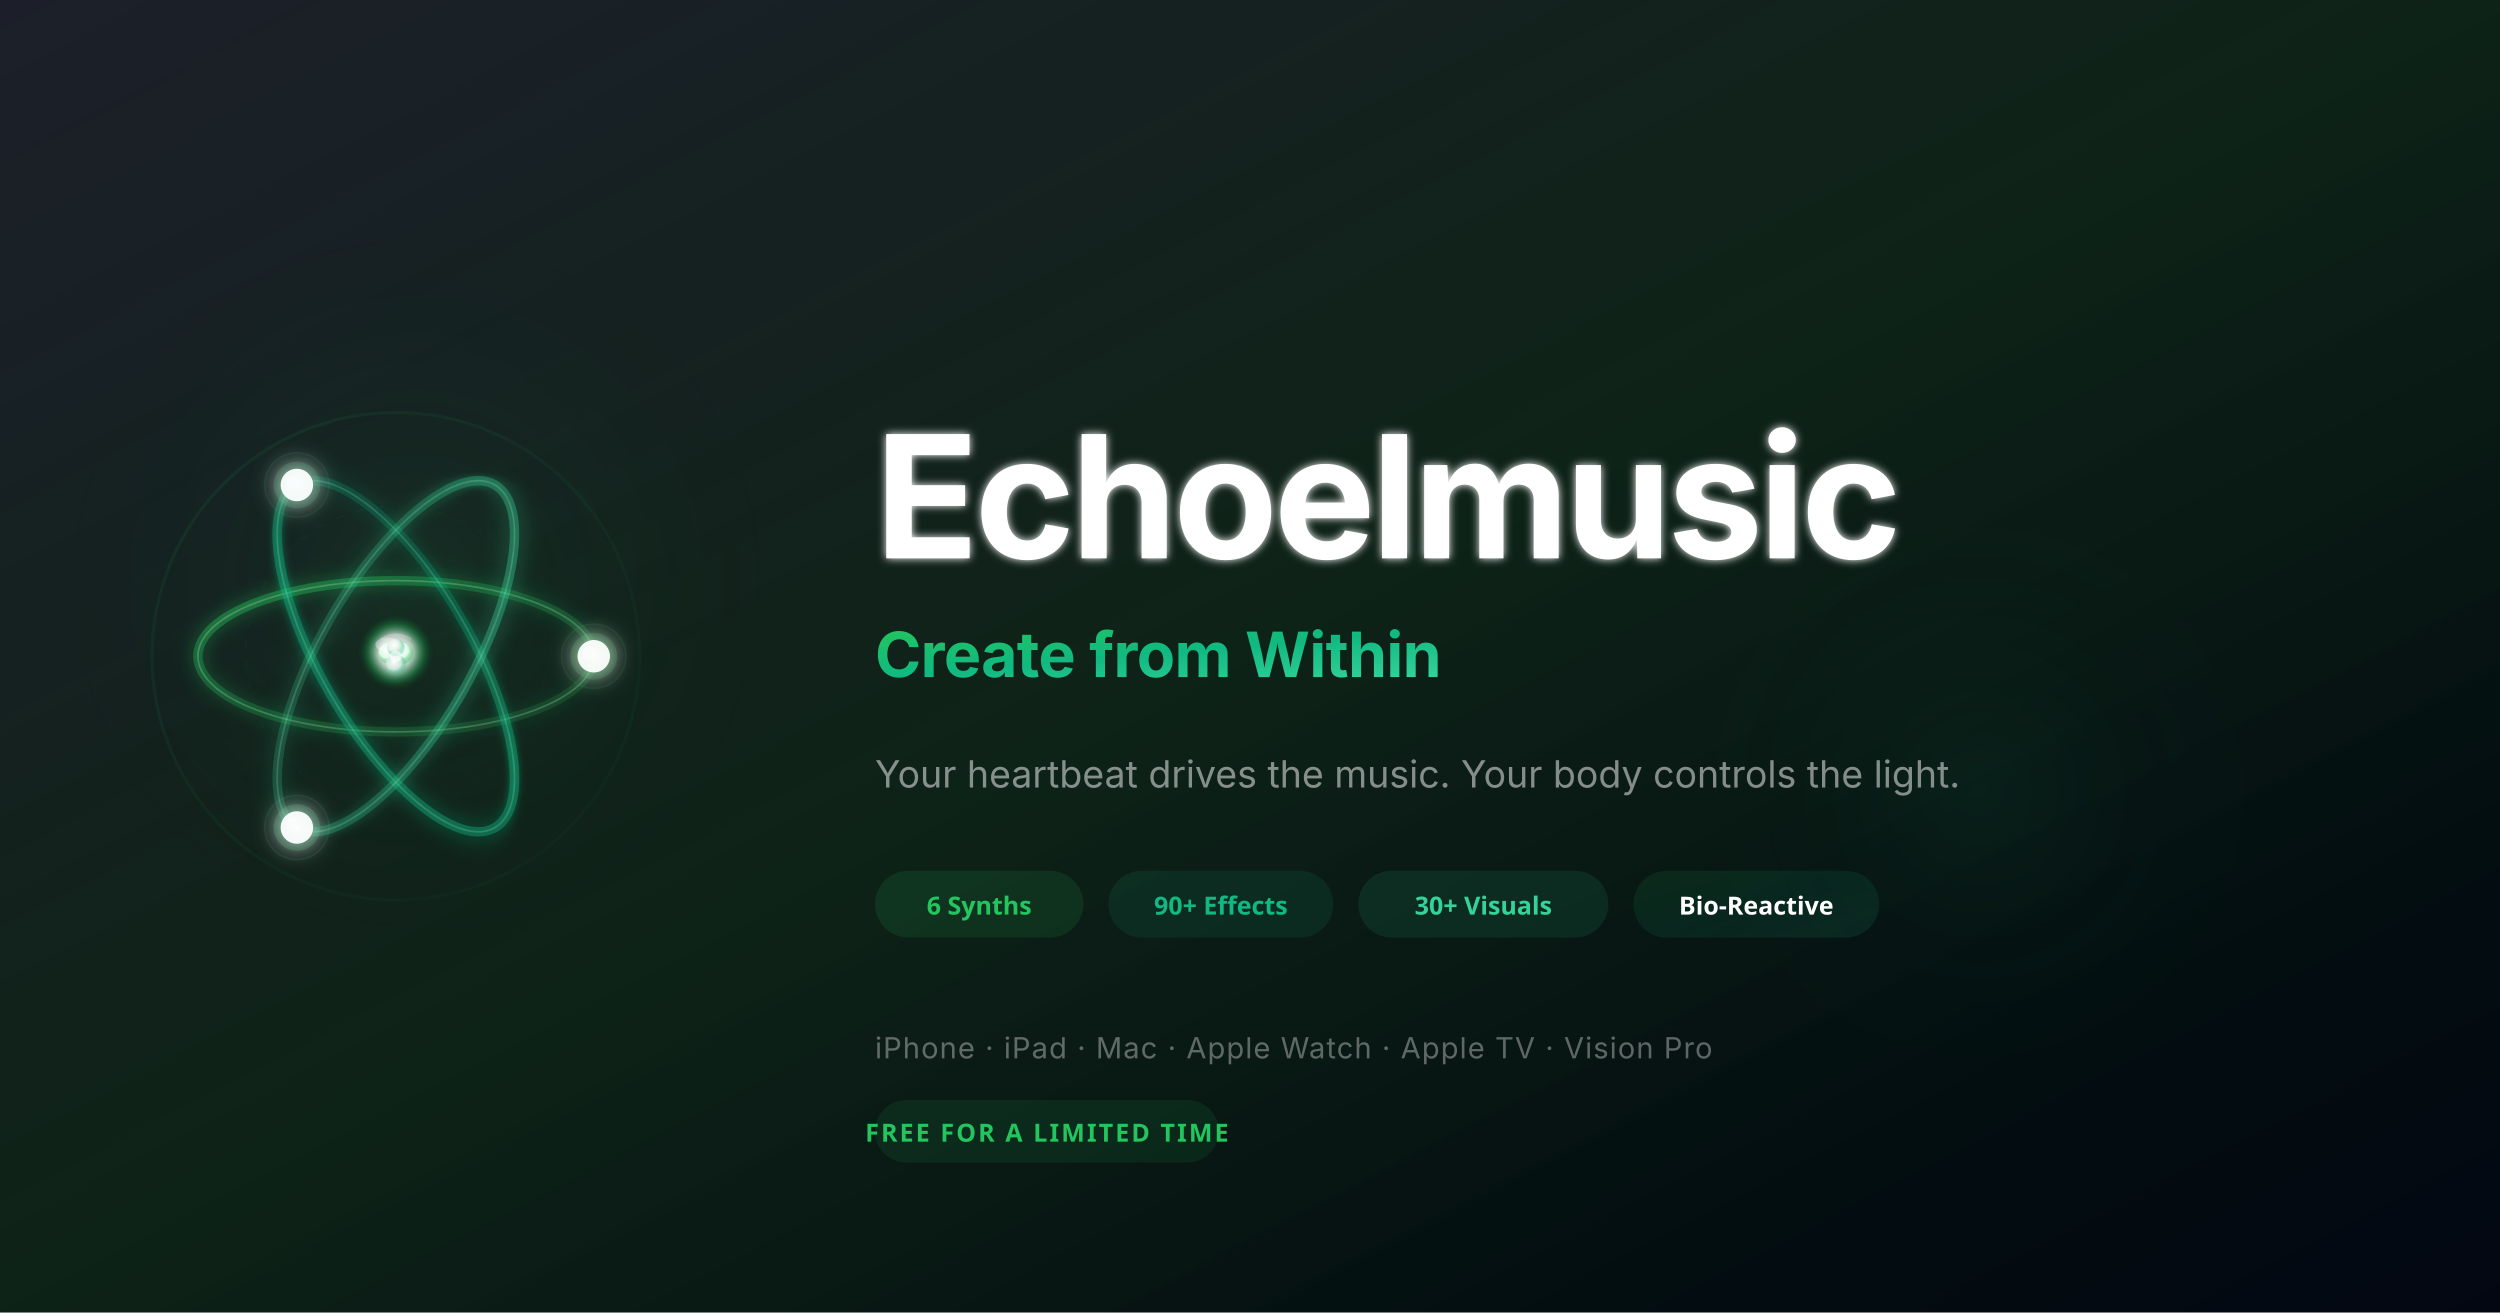
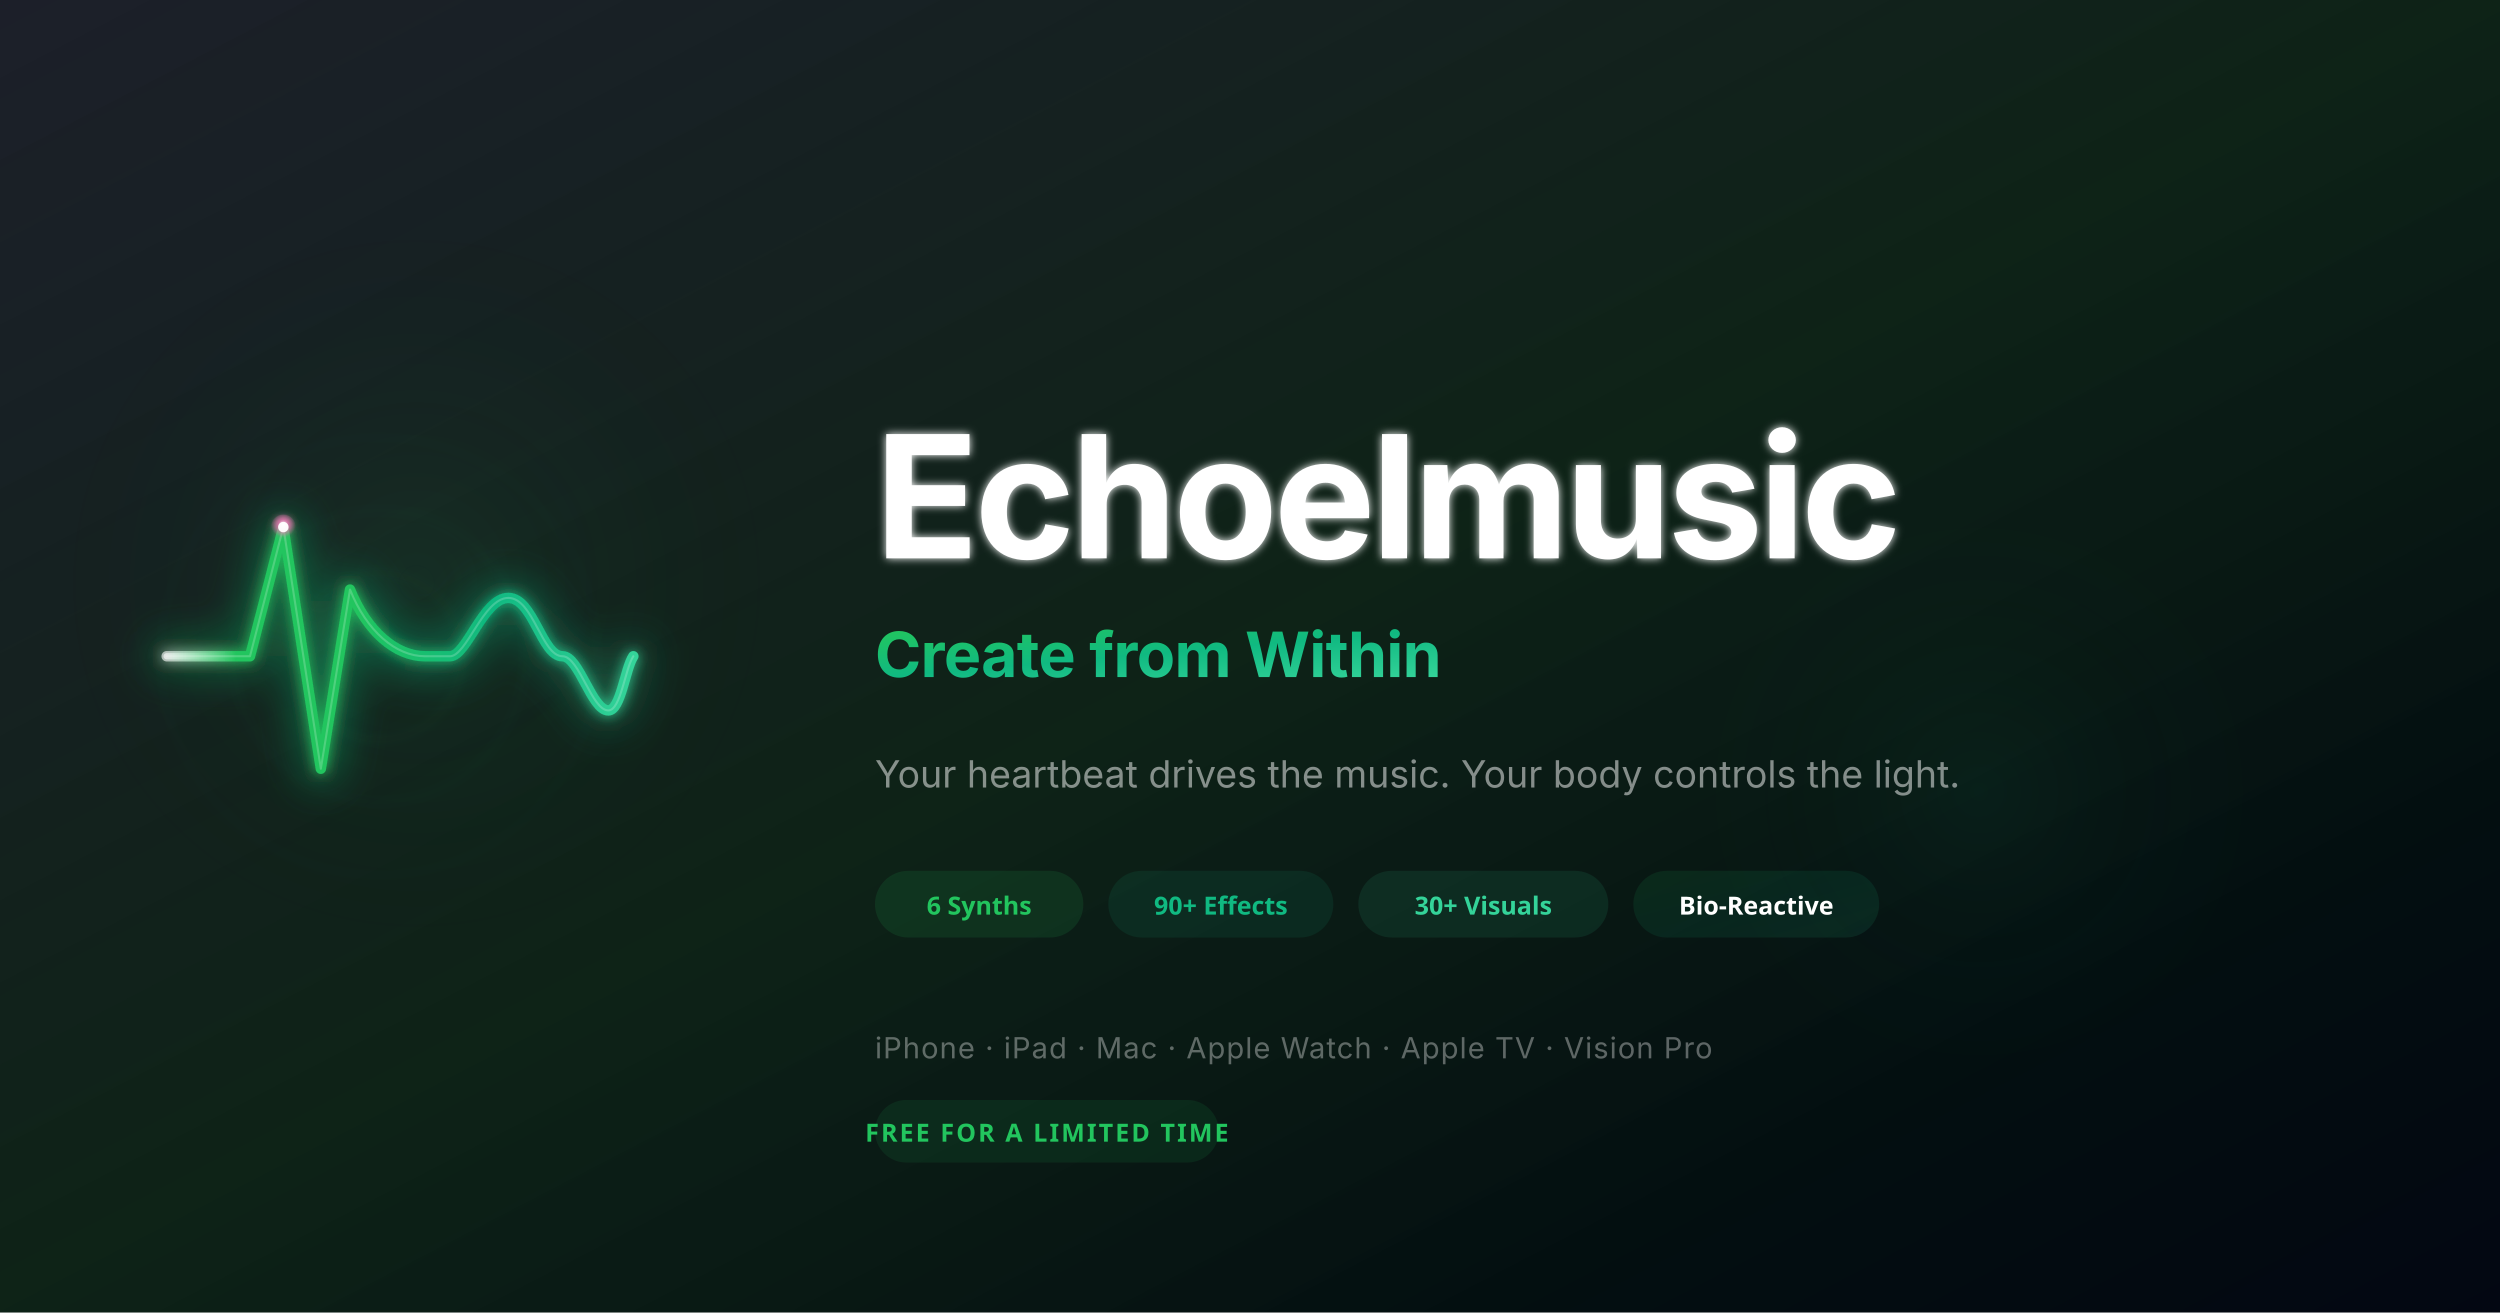
<svg xmlns="http://www.w3.org/2000/svg" viewBox="0 0 1200 630">
  <defs>
    <linearGradient id="bg-grad" x1="0%" y1="0%" x2="100%" y2="100%">
      <stop offset="0%" stop-color="#030712" />
      <stop offset="50%" stop-color="#041a0e" />
      <stop offset="100%" stop-color="#030712" />
    </linearGradient>
    <linearGradient id="brand" x1="0%" y1="0%" x2="100%" y2="100%">
      <stop offset="0%" stop-color="#22C55E" />
      <stop offset="50%" stop-color="#10B981" />
      <stop offset="100%" stop-color="#34D399" />
    </linearGradient>
    <linearGradient id="glass" x1="0%" y1="0%" x2="80%" y2="80%">
      <stop offset="0%" stop-color="white" stop-opacity="0.1" />
      <stop offset="100%" stop-color="white" stop-opacity="0" />
    </linearGradient>
-     <linearGradient id="og" x1="0%" y1="0%" x2="100%" y2="100%">
-       <stop offset="0%" stop-color="#22C55E" stop-opacity="0.8" />
-       <stop offset="50%" stop-color="#1da750" stop-opacity="0.5" />
-       <stop offset="100%" stop-color="#22C55E" stop-opacity="0.2" />
+     <linearGradient id="ws" x1="0%" y1="0%" x2="100%" y2="0%">
+       <stop offset="0%" stop-color="white" stop-opacity="0.6" />
+       <stop offset="15%" stop-color="#22C55E" />
+       <stop offset="40%" stop-color="#22C55E" />
+       <stop offset="70%" stop-color="#10B981" />
+       <stop offset="100%" stop-color="#34D399" />
    </linearGradient>
-     <linearGradient id="oe" x1="0%" y1="0%" x2="100%" y2="100%">
-       <stop offset="0%" stop-color="#10B981" stop-opacity="0.2" />
-       <stop offset="50%" stop-color="#10B981" stop-opacity="0.7" />
-       <stop offset="100%" stop-color="#0ea374" stop-opacity="0.8" />
+     <linearGradient id="wg" x1="0%" y1="0%" x2="100%" y2="0%">
+       <stop offset="0%" stop-color="#22C55E" stop-opacity="0.35" />
+       <stop offset="50%" stop-color="#10B981" stop-opacity="0.45" />
+       <stop offset="100%" stop-color="#34D399" stop-opacity="0.25" />
    </linearGradient>
-     <linearGradient id="om" x1="0%" y1="0%" x2="100%" y2="100%">
-       <stop offset="0%" stop-color="#34D399" stop-opacity="0.7" />
-       <stop offset="50%" stop-color="#2bc48a" stop-opacity="0.5" />
-       <stop offset="100%" stop-color="#34D399" stop-opacity="0.3" />
-     </linearGradient>
-     <radialGradient id="nuc" cx="50%" cy="45%" r="50%">
-       <stop offset="0%" stop-color="white" stop-opacity="0.98" />
-       <stop offset="40%" stop-color="white" stop-opacity="0.7" />
-       <stop offset="70%" stop-color="#22C55E" stop-opacity="0.3" />
-       <stop offset="100%" stop-color="transparent" />
-     </radialGradient>
-     <radialGradient id="proton" cx="40%" cy="35%" r="60%">
-       <stop offset="0%" stop-color="white" stop-opacity="0.98" />
-       <stop offset="60%" stop-color="#e0fbe8" stop-opacity="0.9" />
-       <stop offset="100%" stop-color="#22C55E" stop-opacity="0.4" />
-     </radialGradient>
-     <radialGradient id="neutron" cx="40%" cy="35%" r="60%">
+     <radialGradient id="hp" cx="50%" cy="40%" r="50%">
      <stop offset="0%" stop-color="white" stop-opacity="0.95" />
-       <stop offset="60%" stop-color="#d4e8dc" stop-opacity="0.85" />
-       <stop offset="100%" stop-color="#10B981" stop-opacity="0.3" />
-     </radialGradient>
-     <radialGradient id="pc" cx="50%" cy="50%" r="50%">
-       <stop offset="0%" stop-color="#22C55E" stop-opacity="0.12" />
-       <stop offset="50%" stop-color="#22C55E" stop-opacity="0.04" />
-       <stop offset="100%" stop-color="transparent" />
+       <stop offset="40%" stop-color="#F472B6" stop-opacity="0.6" />
+       <stop offset="100%" stop-color="#F472B6" stop-opacity="0" />
    </radialGradient>
    <radialGradient id="soft1" cx="50%" cy="50%" r="50%">
      <stop offset="0%" stop-color="#22C55E" stop-opacity="0.08" />
      <stop offset="100%" stop-color="transparent" />
    </radialGradient>
    <radialGradient id="soft2" cx="50%" cy="50%" r="50%">
      <stop offset="0%" stop-color="#10B981" stop-opacity="0.06" />
      <stop offset="100%" stop-color="transparent" />
    </radialGradient>
-     <filter id="gb" x="-20%" y="-20%" width="140%" height="140%">
-       <feGaussianBlur stdDeviation="4" result="b" />
+     <filter id="gb" x="-20%" y="-50%" width="140%" height="200%">
+       <feGaussianBlur stdDeviation="3" result="b" />
      <feMerge>
        <feMergeNode in="b" />
        <feMergeNode in="SourceGraphic" />
      </feMerge>
    </filter>
-     <filter id="eg" x="-50%" y="-50%" width="200%" height="200%">
-       <feGaussianBlur stdDeviation="6" result="g" />
-       <feMerge>
-         <feMergeNode in="g" />
-         <feMergeNode in="SourceGraphic" />
-       </feMerge>
+     <filter id="bglow" x="-20%" y="-60%" width="140%" height="220%">
+       <feGaussianBlur stdDeviation="10" />
    </filter>
    <filter id="tg" x="-10%" y="-10%" width="120%" height="120%">
      <feGaussianBlur stdDeviation="2" result="b" />
      <feMerge>
        <feMergeNode in="b" />
        <feMergeNode in="SourceGraphic" />
      </feMerge>
    </filter>
-     <filter id="nucglow" x="-40%" y="-40%" width="180%" height="180%">
-       <feGaussianBlur stdDeviation="3" result="ng" />
+     <filter id="dg" x="-80%" y="-80%" width="260%" height="260%">
+       <feGaussianBlur stdDeviation="1.5" result="g" />
      <feMerge>
-         <feMergeNode in="ng" />
+         <feMergeNode in="g" />
        <feMergeNode in="SourceGraphic" />
      </feMerge>
+     </filter>
+     <filter id="eb" x="-10%" y="-10%" width="120%" height="120%">
+       <feGaussianBlur stdDeviation="2" />
    </filter>
  </defs>
  <rect width="1200" height="630" fill="url(#bg-grad)" />
  <rect width="1200" height="630" fill="url(#glass)" />
  <circle cx="200" cy="280" r="200" fill="url(#soft1)" />
  <circle cx="950" cy="380" r="160" fill="url(#soft2)" />
  <g transform="translate(190, 315)">
-     <circle cx="0" cy="0" r="117" fill="none" stroke="url(#og)" stroke-width="1.5" opacity="0.12" />
-     <circle cx="0" cy="0" r="72" fill="none" stroke="url(#og)" stroke-width="0.8" opacity="0.06" stroke-dasharray="4 6" />
-     <ellipse cx="0" cy="0" rx="95" ry="36.3" fill="none" stroke="url(#og)" stroke-width="1" opacity="0.1" stroke-dasharray="8 4" />
-     <ellipse cx="0" cy="0" rx="95" ry="36.3" fill="none" stroke="url(#oe)" stroke-width="1" opacity="0.1" stroke-dasharray="8 4" transform="rotate(60)" />
-     <ellipse cx="0" cy="0" rx="95" ry="36.3" fill="none" stroke="url(#om)" stroke-width="1" opacity="0.1" stroke-dasharray="8 4" transform="rotate(120)" />
-     <ellipse cx="0" cy="0" rx="95" ry="36.3" fill="none" stroke="url(#og)" stroke-width="4.5" opacity="0.65" filter="url(#gb)" />
-     <ellipse cx="0" cy="0" rx="95" ry="36.3" fill="none" stroke="white" stroke-width="0.8" opacity="0.2" />
-     <ellipse cx="0" cy="0" rx="95" ry="36.3" fill="none" stroke="url(#oe)" stroke-width="4.5" opacity="0.65" transform="rotate(60)" filter="url(#gb)" />
-     <ellipse cx="0" cy="0" rx="95" ry="36.3" fill="none" stroke="white" stroke-width="0.8" opacity="0.15" transform="rotate(60)" />
-     <ellipse cx="0" cy="0" rx="95" ry="36.3" fill="none" stroke="url(#om)" stroke-width="4.5" opacity="0.65" transform="rotate(120)" filter="url(#gb)" />
-     <ellipse cx="0" cy="0" rx="95" ry="36.3" fill="none" stroke="white" stroke-width="0.8" opacity="0.15" transform="rotate(120)" />
-     <circle cx="0" cy="0" r="19.5" fill="url(#nuc)" />
-     <g filter="url(#nucglow)">
-       <circle cx="-3.4" cy="-1.4" r="5" fill="url(#proton)" />
-       <circle cx="3.4" cy="-1.4" r="5" fill="url(#proton)" />
-       <circle cx="0" cy="4.2" r="5" fill="url(#neutron)" />
-       <circle cx="0" cy="-4.2" r="4.2" fill="url(#neutron)" />
-       <circle cx="0" cy="0" r="2.8" fill="white" opacity="0.6" />
-     </g>
-     <ellipse cx="-4.2" cy="-5.6" rx="5.6" ry="3.4" fill="white" opacity="0.35" />
-     <path d="M-7 -8.4 Q0 -12.6 7 -8.4" fill="none" stroke="white" stroke-width="1" opacity="0.18" stroke-linecap="round" />
-     <g filter="url(#eg)">
-       <circle cx="95" cy="0" r="17" fill="url(#pc)" />
-       <circle cx="95" cy="0" r="15.4" fill="none" stroke="#22C55E" stroke-width="0.8" opacity="0.1" />
-       <circle cx="95" cy="0" r="11.2" fill="#22C55E" opacity="0.2" />
-       <circle cx="95" cy="0" r="7.8" fill="white" opacity="0.94" />
-       <circle cx="93.3" cy="-1.4" r="3.4" fill="white" opacity="0.35" />
-       <circle cx="-47.5" cy="-82.2" r="17" fill="url(#pc)" />
-       <circle cx="-47.5" cy="-82.2" r="15.4" fill="none" stroke="#10B981" stroke-width="0.8" opacity="0.1" />
-       <circle cx="-47.5" cy="-82.2" r="11.2" fill="#10B981" opacity="0.2" />
-       <circle cx="-47.5" cy="-82.2" r="7.8" fill="white" opacity="0.94" />
-       <circle cx="-49.2" cy="-83.6" r="3.4" fill="white" opacity="0.35" />
-       <circle cx="-47.5" cy="82.2" r="17" fill="url(#pc)" />
-       <circle cx="-47.5" cy="82.2" r="15.4" fill="none" stroke="#34D399" stroke-width="0.8" opacity="0.1" />
-       <circle cx="-47.5" cy="82.2" r="11.2" fill="#34D399" opacity="0.2" />
-       <circle cx="-47.5" cy="82.2" r="7.8" fill="white" opacity="0.94" />
-       <circle cx="-49.2" cy="80.8" r="3.4" fill="white" opacity="0.35" />
-     </g>
+     <circle cx="-8" cy="0" r="40" fill="none" stroke="#22C55E" stroke-width="1" opacity="0.08" filter="url(#eb)" />
+     <circle cx="-8" cy="0" r="70" fill="none" stroke="#10B981" stroke-width="0.8" opacity="0.06" filter="url(#eb)" />
+     <circle cx="-8" cy="0" r="105" fill="none" stroke="#34D399" stroke-width="0.6" opacity="0.04" filter="url(#eb)" />
+     <path d="M -110 0 L -70 0 L -54 -62 L -36 54 L -22 -32 C -14 -12 0 0 14 0 L 26 0 C 34 0 42 -28 54 -28 C 66 -28 70 0 80 0 C 88 0 94 26 102 26 C 108 26 110 6 114 0" fill="none" stroke="url(#wg)" stroke-width="16" stroke-linecap="round" stroke-linejoin="round" filter="url(#bglow)" />
+     <path d="M -110 0 L -70 0 L -54 -62 L -36 54 L -22 -32 C -14 -12 0 0 14 0 L 26 0 C 34 0 42 -28 54 -28 C 66 -28 70 0 80 0 C 88 0 94 26 102 26 C 108 26 110 6 114 0" fill="none" stroke="url(#ws)" stroke-width="5" stroke-linecap="round" stroke-linejoin="round" filter="url(#gb)" />
+     <path d="M -110 0 L -70 0 L -54 -62 L -36 54 L -22 -32 C -14 -12 0 0 14 0 L 26 0 C 34 0 42 -28 54 -28 C 66 -28 70 0 80 0 C 88 0 94 26 102 26 C 108 26 110 6 114 0" fill="none" stroke="url(#ws)" stroke-width="3" stroke-linecap="round" stroke-linejoin="round" />
+     <path d="M -110 0 L -70 0 L -54 -62 L -36 54 L -22 -32 C -14 -12 0 0 14 0 L 26 0 C 34 0 42 -28 54 -28 C 66 -28 70 0 80 0 C 88 0 94 26 102 26 C 108 26 110 6 114 0" fill="none" stroke="white" stroke-width="1" stroke-linecap="round" stroke-linejoin="round" opacity="0.2" />
+     <circle cx="-54" cy="-62" r="6" fill="url(#hp)" filter="url(#dg)" />
+     <circle cx="-54" cy="-62" r="2.5" fill="white" opacity="0.95" />
  </g>
  <text x="420" y="268" font-family="'Atkinson Hyperlegible', -apple-system, BlinkMacSystemFont, 'Helvetica Neue', sans-serif" font-size="82" font-weight="700" fill="white" filter="url(#tg)" letter-spacing="-2">
    Echoelmusic
  </text>
  <text x="420" y="325" font-family="'Atkinson Hyperlegible', -apple-system, BlinkMacSystemFont, 'Helvetica Neue', sans-serif" font-size="30" fill="url(#brand)" font-weight="700" letter-spacing="-0.3">
    Create from Within
  </text>
  <text x="420" y="378" font-family="'Atkinson Hyperlegible', -apple-system, BlinkMacSystemFont, 'Helvetica Neue', sans-serif" font-size="18" fill="rgba(255,255,255,0.5)" font-weight="400">
    Your heartbeat drives the music. Your body controls the light.
  </text>
  <g transform="translate(420, 418)">
    <rect x="0" y="0" width="100" height="32" rx="16" fill="#22C55E" opacity="0.12" />
    <text x="50" y="21" font-family="'Atkinson Hyperlegible', sans-serif" font-size="12" fill="#22C55E" text-anchor="middle" font-weight="700">6 Synths</text>
    <rect x="112" y="0" width="108" height="32" rx="16" fill="#10B981" opacity="0.1" />
    <text x="166" y="21" font-family="'Atkinson Hyperlegible', sans-serif" font-size="12" fill="#10B981" text-anchor="middle" font-weight="700">90+ Effects</text>
    <rect x="232" y="0" width="120" height="32" rx="16" fill="#34D399" opacity="0.1" />
    <text x="292" y="21" font-family="'Atkinson Hyperlegible', sans-serif" font-size="12" fill="#34D399" text-anchor="middle" font-weight="700">30+ Visuals</text>
    <rect x="364" y="0" width="118" height="32" rx="16" fill="url(#brand)" opacity="0.1" />
    <text x="423" y="21" font-family="'Atkinson Hyperlegible', sans-serif" font-size="12" fill="white" text-anchor="middle" font-weight="700">Bio-Reactive</text>
  </g>
  <text x="420" y="508" font-family="'Atkinson Hyperlegible', -apple-system, BlinkMacSystemFont, 'Helvetica Neue', sans-serif" font-size="14" fill="rgba(255,255,255,0.35)" font-weight="400" letter-spacing="0.5">
    iPhone  ·  iPad  ·  Mac  ·  Apple Watch  ·  Apple TV  ·  Vision Pro
  </text>
  <rect x="420" y="528" width="165" height="30" rx="15" fill="#22C55E" opacity="0.1" />
  <text x="502.5" y="548" font-family="'Atkinson Hyperlegible', sans-serif" font-size="12" fill="#22C55E" text-anchor="middle" font-weight="700" letter-spacing="1">FREE FOR A LIMITED TIME</text>
  <line x1="0" y1="620" x2="1200" y2="620" stroke="url(#brand)" stroke-width="1" opacity="0.15" />
</svg>
